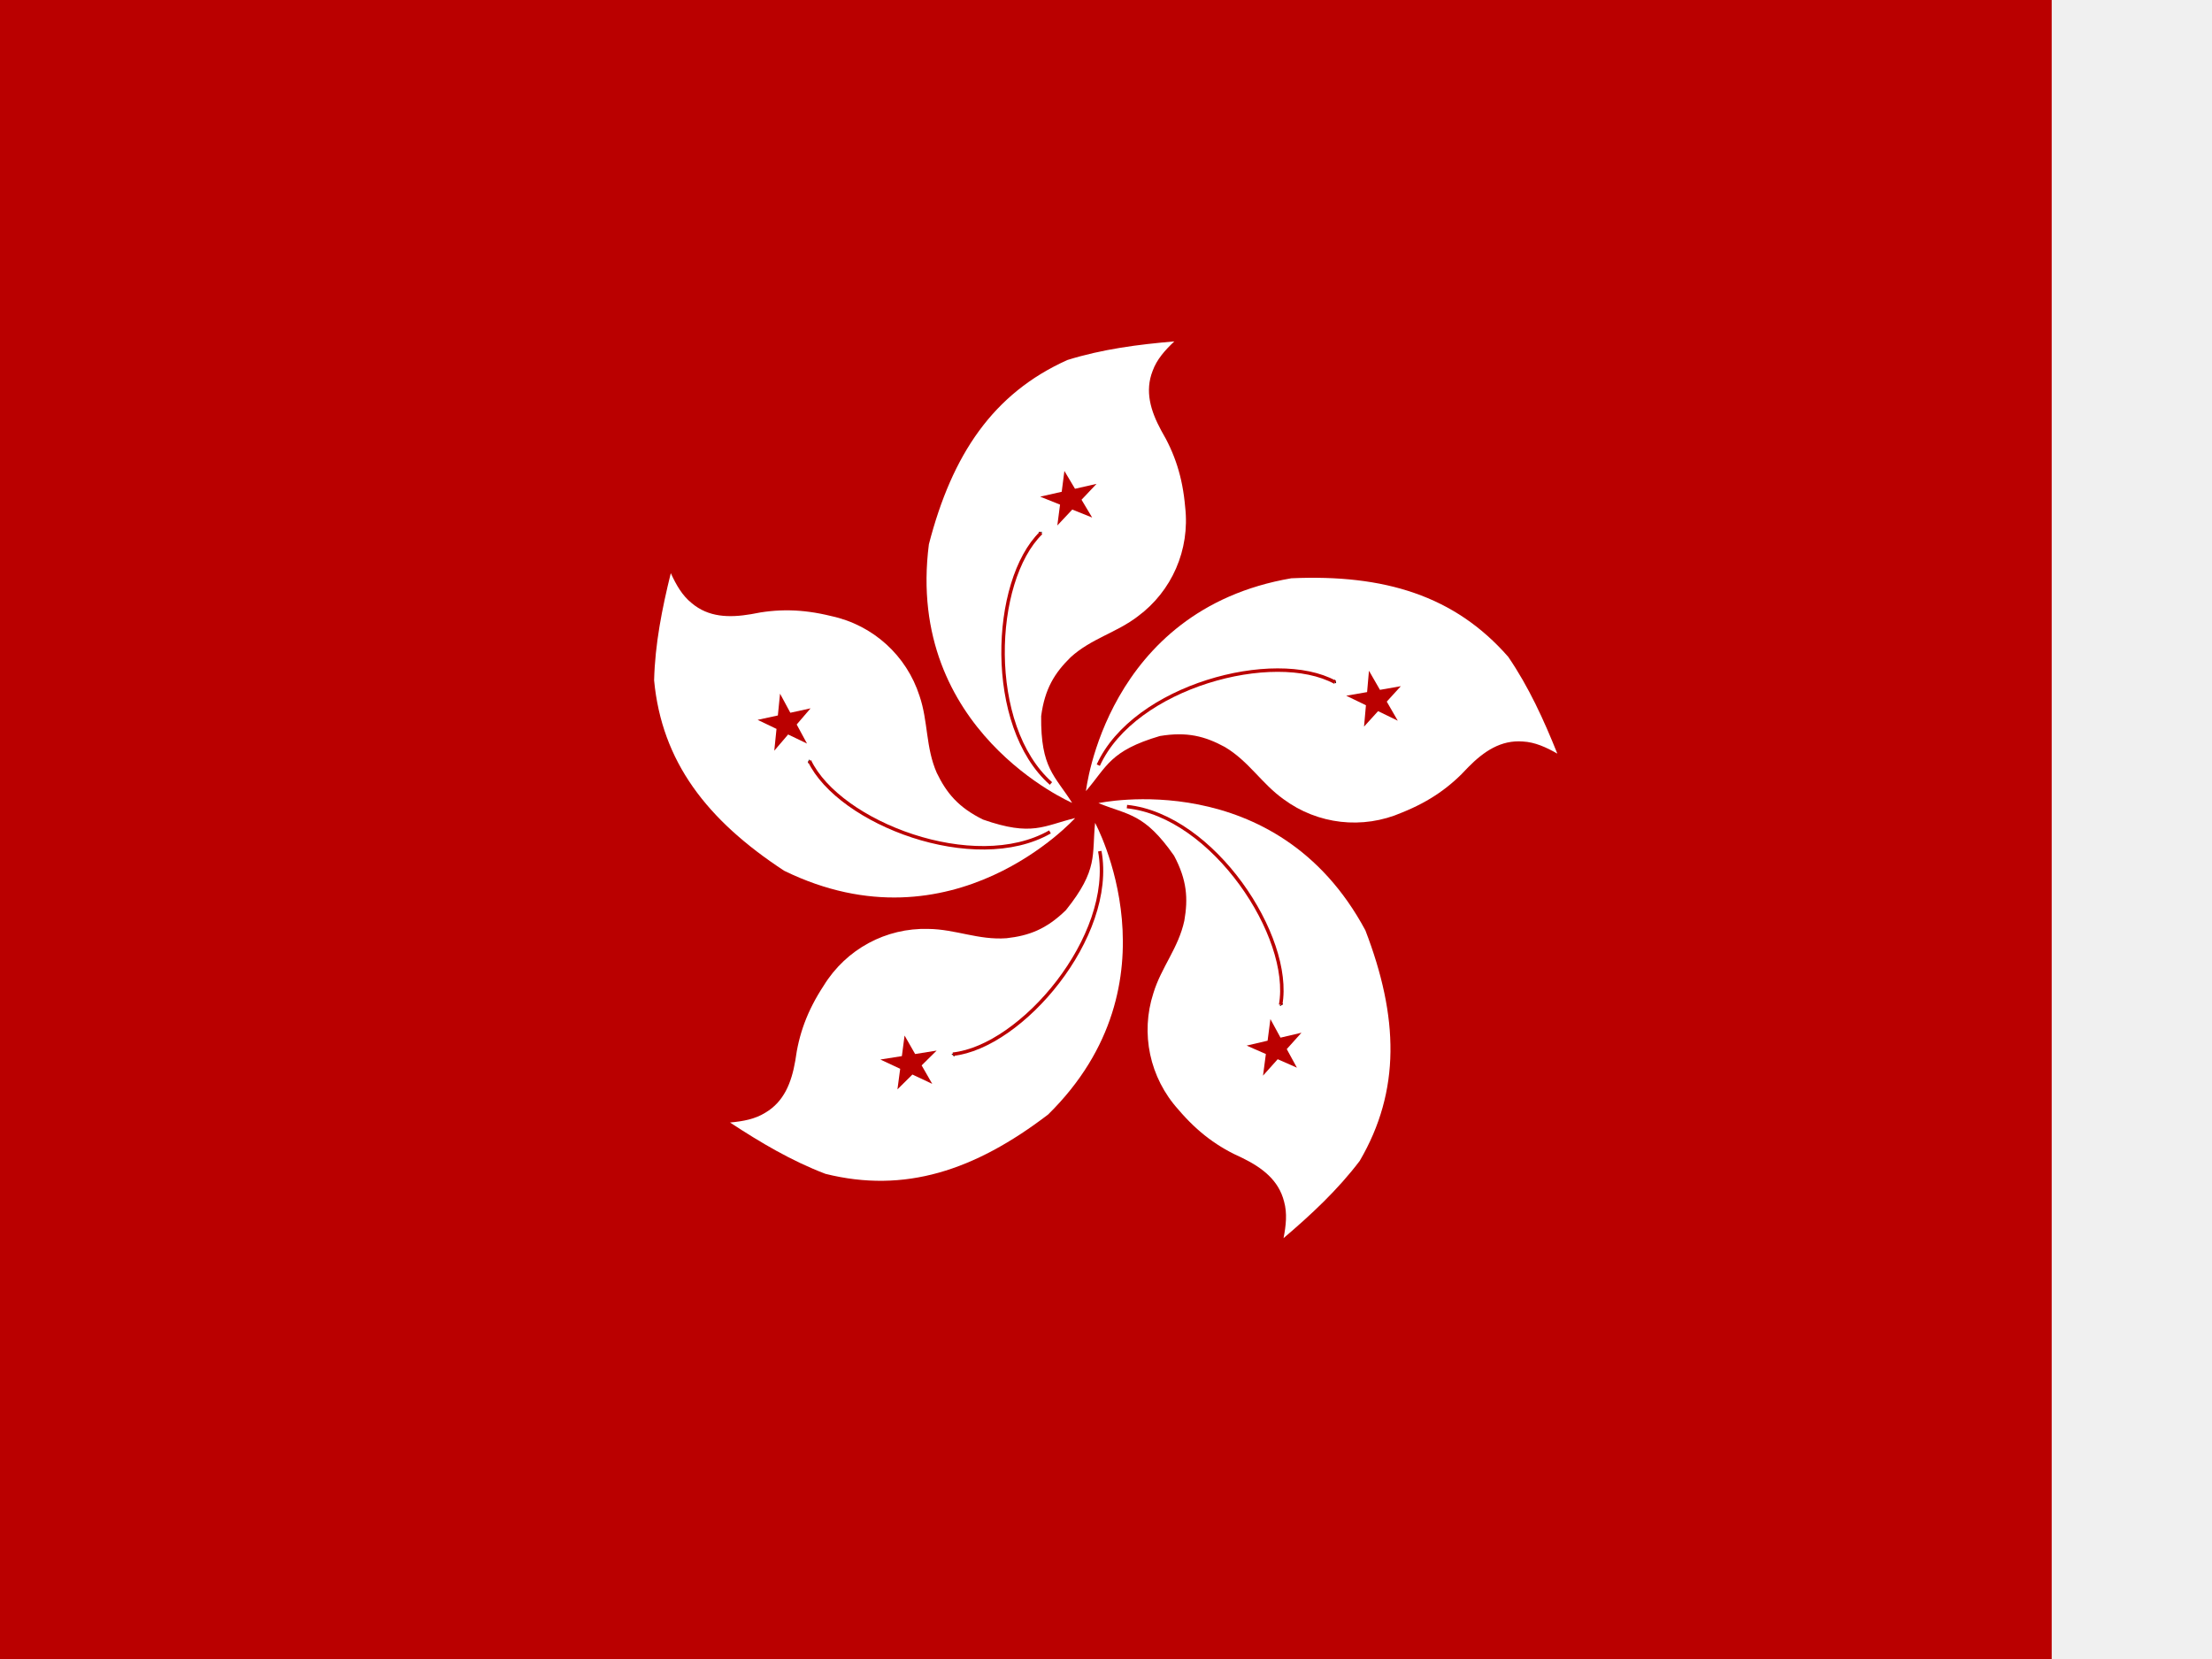
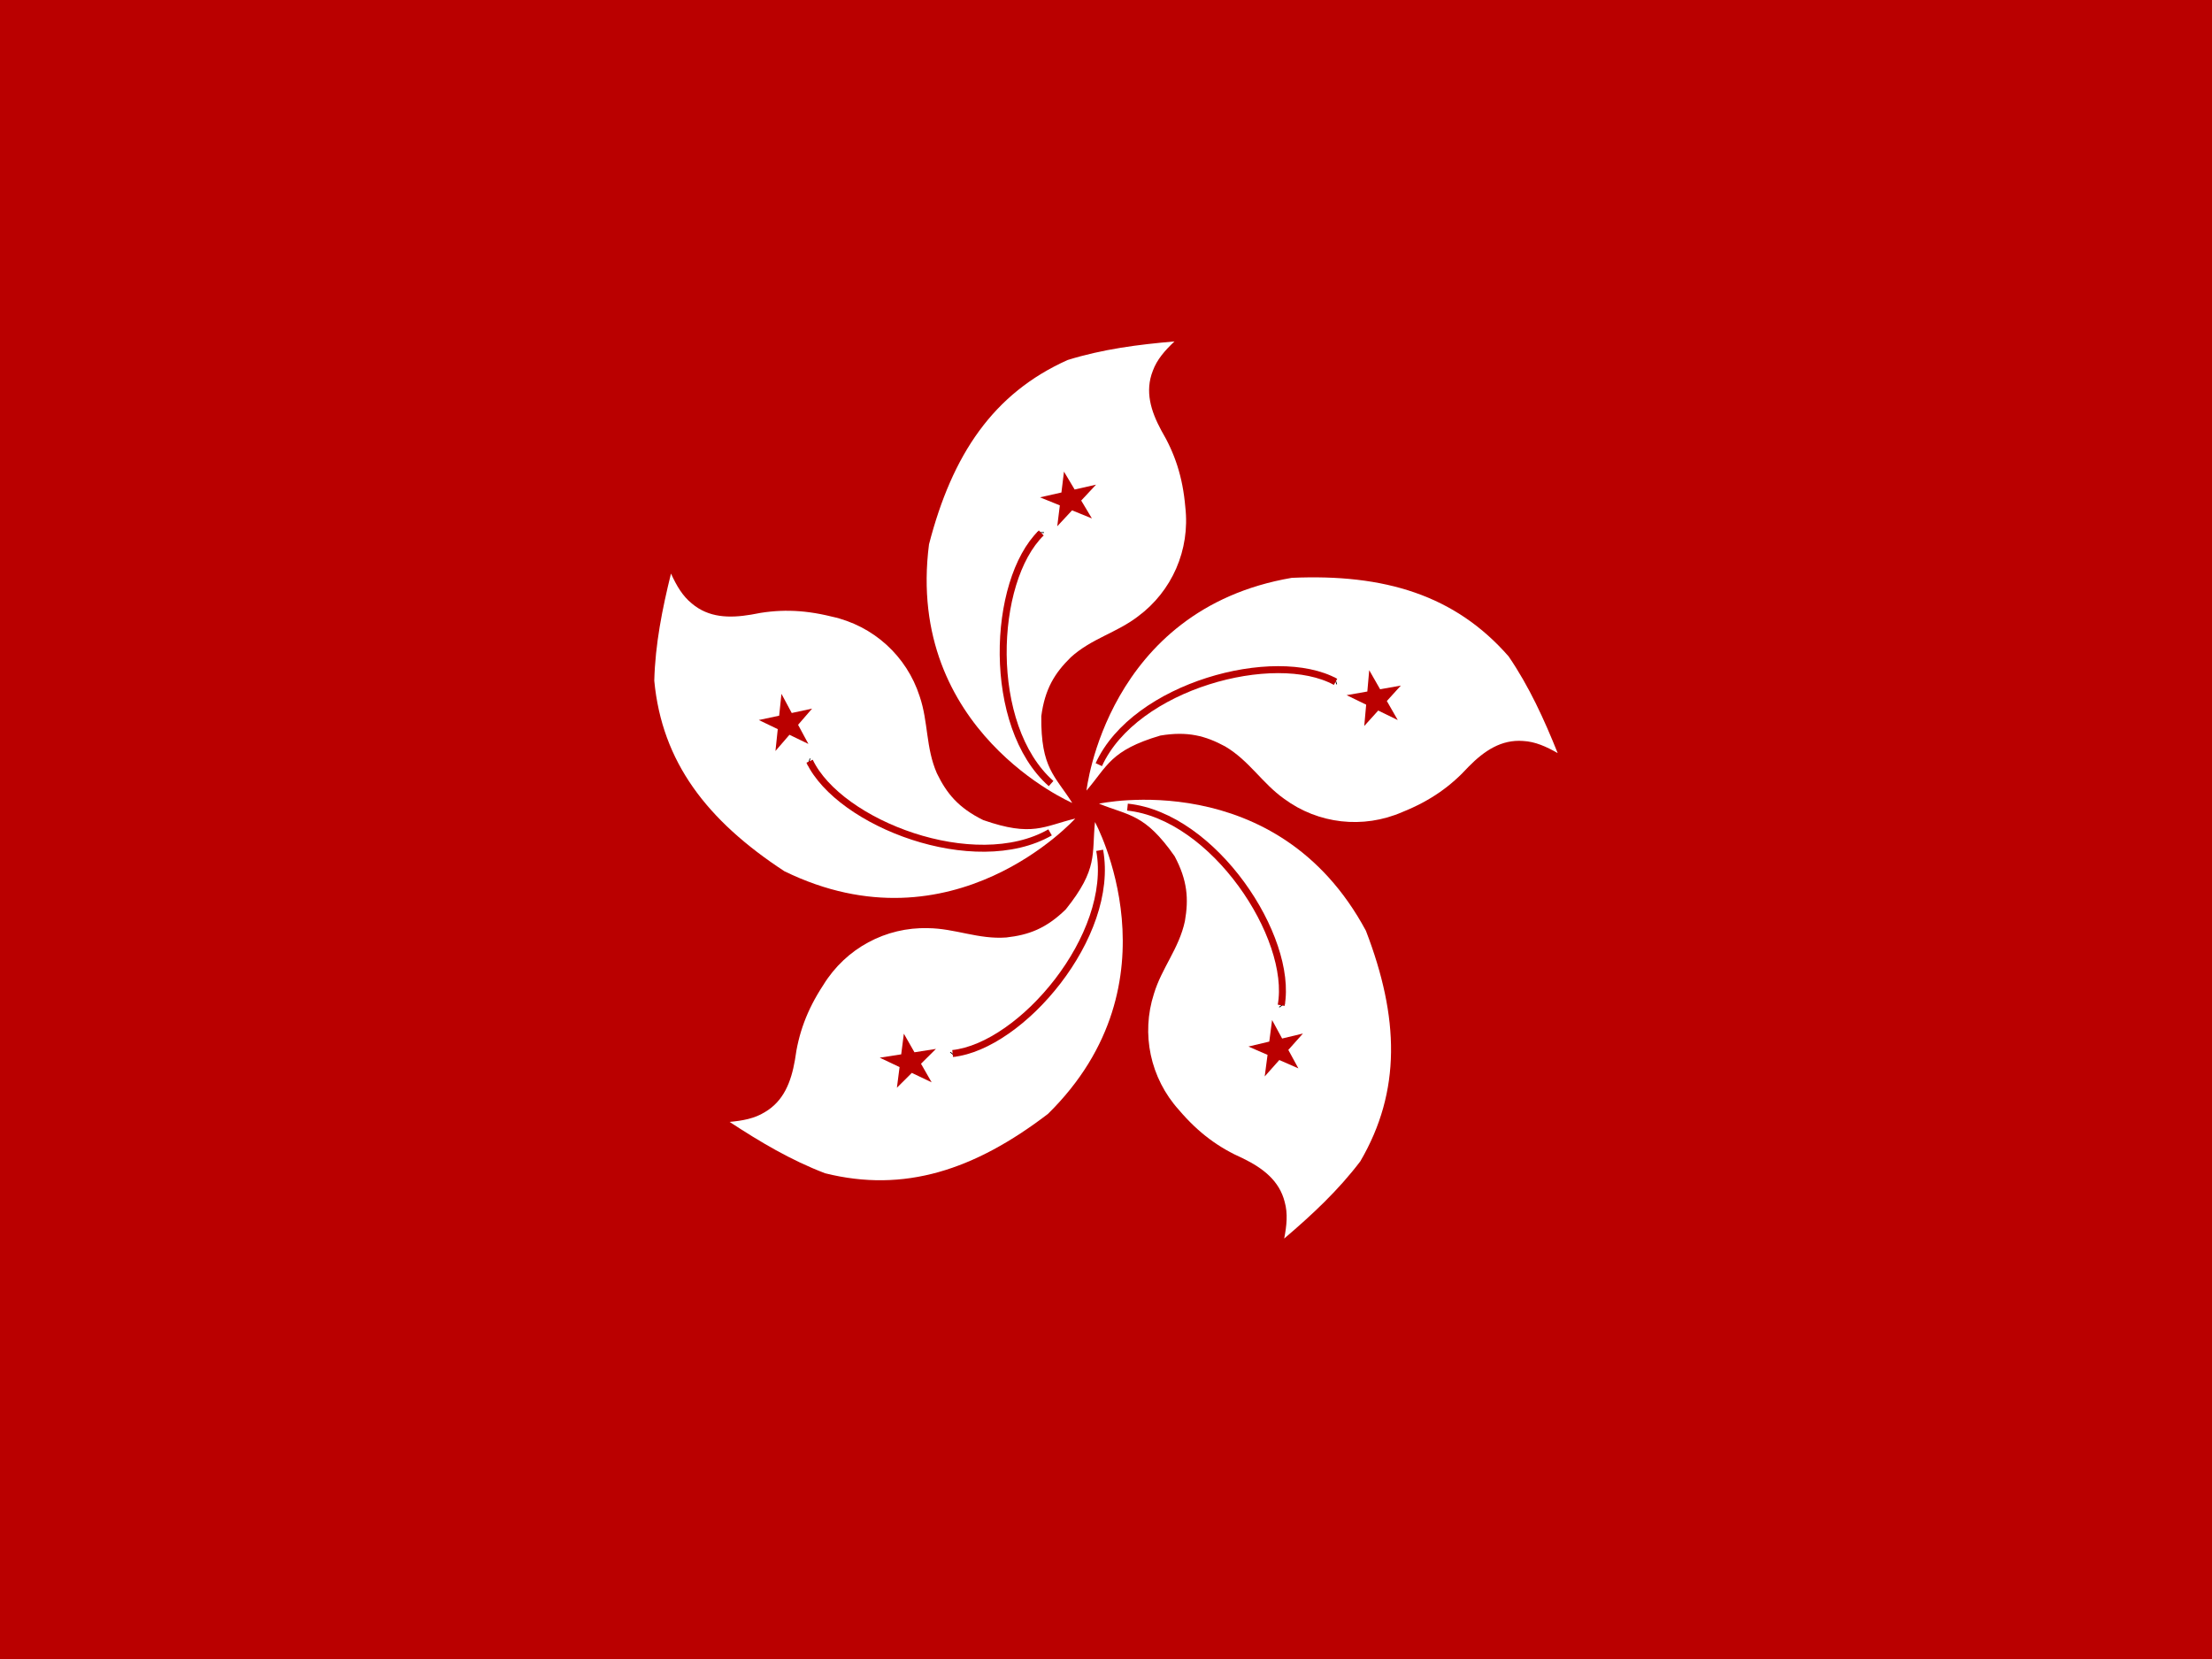
- <svg xmlns="http://www.w3.org/2000/svg" height="480" width="640" version="1">
-   <defs>
-     <clipPath id="a">
-       <path fill-opacity=".67" d="M-89.048 0h682.67v512h-682.67z" />
+ <svg xmlns="http://www.w3.org/2000/svg" id="svg378" height="480" width="640" version="1" y="0" x="0">
+   <defs id="defs380">
+     <clipPath id="clipPath3395" clipPathUnits="userSpaceOnUse">
+       <rect id="rect3397" fill-opacity="0.67" height="512" width="682.67" y="0" x="-89.048" />
    </clipPath>
  </defs>
-   <g clip-path="url(#a)">
-     <path fill-rule="evenodd" stroke-width="NaN" fill="#ba0000" d="M663.167 480.256h-686.081v-480.256h686.081z" />
-     <g>
-       <g>
-         <path d="M310.2 232.289s-48.388-20.834-41.444-74.82c6.722-25.987 18.594-43.684 40.1-53.316 10.081-3.137 20.387-4.481 30.915-5.377-2.763 2.614-5.077 5.227-6.272 8.513-2.316 5.899-.598 11.575 2.463 17.249 3.883 6.571 6.197 13.366 6.944 22.178 1.418 12.396-3.883 24.344-13.665 31.588-6.198 4.779-13.515 6.422-19.49 11.873-4.629 4.556-7.467 9.111-8.512 17.025-.15 15.084 3.958 17.176 8.962 25.09z" fill-rule="evenodd" fill="#fff" />
-         <path d="M301.015 154.179v-.224" fill-rule="evenodd" stroke="#000" stroke-width="NaN" fill="#ba0000" />
-         <path d="M304.073 226.684c-18.821-16.654-17.176-58.54-2.838-72.504" stroke="#ba0000" stroke-width="NaN" fill="none" />
-         <path fill-rule="evenodd" fill="#ba0000" d="M312.92 144.592l3.076 5.151-5.748-2.314-4.331 4.604.787-6.028-5.752-2.306 6.234-1.411.776-6.029 3.067 5.156 6.232-1.421z" />
+   <g id="flag" clip-path="url(#clipPath3395)" transform="matrix(.9375 0 0 .9375 83.483 0)">
+     <rect id="rect148" fill-rule="evenodd" transform="scale(-1)" height="512" width="731.43" y="-512" x="-618" stroke-width="1pt" fill="#ba0000" />
+     <g id="g694" transform="matrix(.68808 0 0 .68808 -123.29 4.5459)">
+       <g id="g669" transform="translate(6.25 -3.75)">
+         <path id="path573" d="m524.45 357.28s-75.02-32.301-64.255-116c10.421-40.29 28.828-67.727 62.17-82.661 15.629-4.863 31.607-6.947 47.93-8.336-4.284 4.052-7.872 8.104-9.724 13.198-3.59 9.146-0.927 17.945 3.819 26.743 6.02 10.188 9.607 20.723 10.766 34.384 2.199 19.218-6.02 37.743-21.186 48.973-9.61 7.409-20.954 9.956-30.217 18.407-7.177 7.063-11.576 14.126-13.197 26.396-0.232 23.386 6.137 26.629 13.894 38.9z" fill-rule="evenodd" fill="#fff" />
+         <path id="path574" d="m510.21 236.18v-0.347" fill-rule="evenodd" stroke="#000" stroke-width="2.345pt" fill="#ba0000" />
+         <path id="path575" d="m514.95 348.59c-29.18-25.82-26.63-90.76-4.4-112.41" stroke="#ba0000" stroke-width="2.345pt" fill="none" />
+         <polygon id="polygon638" fill-rule="evenodd" transform="matrix(.13567 -.030684 .026985 .12909 441.38 191.89)" points="569.1 365.81 591.04 433.16 591.04 433.16 533.77 391.48 476.5 433.15 498.45 365.81 441.12 324.21 511.95 324.28 533.78 256.9 555.61 324.28 626.44 324.23" fill="#ba0000" />
      </g>
-       <g>
-         <path d="M314.203 228.88s5.751-52.392 59.428-61.569c26.828-1.185 47.236 4.986 62.752 22.736 5.954 8.724 10.26 18.189 14.202 27.997-3.31-1.877-6.488-3.325-9.981-3.505-6.322-.486-11.247 2.82-15.779 7.411-5.148 5.64-10.97 9.844-19.18 13.141-11.442 4.989-24.425 3.419-34.22-3.816-6.388-4.529-10.103-11.047-17.068-15.165-5.714-3.093-10.904-4.473-18.781-3.154-14.473 4.277-15.27 8.819-21.375 15.925z" fill-rule="evenodd" fill="#fff" />
-         <path d="M386.231 197.206l.214-.066" fill-rule="evenodd" stroke="#000" stroke-width="NaN" fill="#ba0000" />
-         <path d="M317.77 221.376c10.416-22.884 50.966-33.584 68.525-23.96" stroke="#ba0000" stroke-width="NaN" fill="none" />
-         <path fill-rule="evenodd" fill="#ba0000" d="M398.723 205.755l-4.064 4.473.549-6.176-5.702-2.759 6.038-1.049.54-6.177 3.182 5.528 6.036-1.06-4.071 4.465 3.191 5.523z" />
+       <g id="g674" transform="matrix(.29302 .95611 -.95611 .29302 725 -258.13)">
+         <path id="path675" d="m524.45 357.28s-75.02-32.301-64.255-116c10.421-40.29 28.828-67.727 62.17-82.661 15.629-4.863 31.607-6.947 47.93-8.336-4.284 4.052-7.872 8.104-9.724 13.198-3.59 9.146-0.927 17.945 3.819 26.743 6.02 10.188 9.607 20.723 10.766 34.384 2.199 19.218-6.02 37.743-21.186 48.973-9.61 7.409-20.954 9.956-30.217 18.407-7.177 7.063-11.576 14.126-13.197 26.396-0.232 23.386 6.137 26.629 13.894 38.9z" fill-rule="evenodd" fill="#fff" />
+         <path id="path676" d="m510.21 236.18v-0.347" fill-rule="evenodd" stroke="#000" stroke-width="2.345pt" fill="#ba0000" />
+         <path id="path677" d="m514.95 348.59c-29.18-25.82-26.63-90.76-4.4-112.41" stroke="#ba0000" stroke-width="2.345pt" fill="none" />
+         <polygon id="polygon678" fill-rule="evenodd" transform="matrix(.13567 -.030684 .026985 .12909 441.38 191.89)" points="569.1 365.81 591.04 433.16 591.04 433.16 533.77 391.48 476.5 433.15 498.45 365.81 441.12 324.21 511.95 324.28 533.78 256.9 555.61 324.28 626.44 324.23" fill="#ba0000" />
      </g>
-       <g>
-         <path d="M317.812 232.369s51.498-11.174 77.234 36.804c9.638 25.06 10.263 46.367-1.641 66.711-6.382 8.414-13.989 15.5-22.037 22.35.73-3.734 1.094-7.207.156-10.575-1.545-6.148-6.243-9.769-12.034-12.608-6.981-3.091-12.815-7.277-18.546-14.014-8.361-9.265-10.993-22.073-7.242-33.656 2.267-7.493 7.267-13.085 8.961-20.995 1.119-6.399.78-11.757-2.97-18.807-8.648-12.365-13.208-11.679-21.882-15.212z" fill-rule="evenodd" fill="#fff" />
-         <path d="M370.7 290.606l.13.182" fill-rule="evenodd" stroke="#000" stroke-width="NaN" fill="#ba0000" />
-         <path d="M326.058 233.369c25.002 2.613 48.016 37.663 44.464 57.365" stroke="#ba0000" stroke-width="NaN" fill="none" />
-         <path fill-rule="evenodd" fill="#ba0000" d="M366.253 304.96l-5.559-2.436 6.062-1.42.811-6.254 2.925 5.376 6.061-1.428-4.254 4.742 2.935 5.371-5.555-2.445-4.247 4.749z" />
+       <g id="g679" transform="matrix(-.81354 .5815 -.5815 -.81354 1177.1 339.55)">
+         <path id="path680" d="m524.45 357.28s-75.02-32.301-64.255-116c10.421-40.29 28.828-67.727 62.17-82.661 15.629-4.863 31.607-6.947 47.93-8.336-4.284 4.052-7.872 8.104-9.724 13.198-3.59 9.146-0.927 17.945 3.819 26.743 6.02 10.188 9.607 20.723 10.766 34.384 2.199 19.218-6.02 37.743-21.186 48.973-9.61 7.409-20.954 9.956-30.217 18.407-7.177 7.063-11.576 14.126-13.197 26.396-0.232 23.386 6.137 26.629 13.894 38.9z" fill-rule="evenodd" fill="#fff" />
+         <path id="path681" d="m510.21 236.18v-0.347" fill-rule="evenodd" stroke="#000" stroke-width="2.345pt" fill="#ba0000" />
+         <path id="path682" d="m514.95 348.59c-29.18-25.82-26.63-90.76-4.4-112.41" stroke="#ba0000" stroke-width="2.345pt" fill="none" />
+         <polygon id="polygon683" fill-rule="evenodd" transform="matrix(.13567 -.030684 .026985 .12909 441.38 191.89)" points="569.1 365.81 591.04 433.16 591.04 433.16 533.77 391.48 476.5 433.15 498.45 365.81 441.12 324.21 511.95 324.28 533.78 256.9 555.61 324.28 626.44 324.23" fill="#ba0000" />
      </g>
-       <g>
-         <path d="M316.843 238.079s25.179 46.235-13.591 84.385c-21.319 16.279-41.571 22.864-64.419 17.165-9.859-3.755-18.79-9.057-27.618-14.85 3.785-.349 7.216-.976 10.183-2.821 5.46-3.208 7.612-8.729 8.707-15.079 1.003-7.561 3.377-14.33 8.226-21.718 6.534-10.619 18.074-16.74 30.233-16.397 7.821.068 14.586 3.292 22.646 2.694 6.45-.724 11.491-2.555 17.196-8.13 9.425-11.764 7.487-15.943 8.438-25.252z" fill-rule="evenodd" fill="#fff" />
-         <path d="M275.865 305.144l-.138.176" fill-rule="evenodd" stroke="#000" stroke-width="NaN" fill="#ba0000" />
-         <path d="M318.201 246.266c4.518 24.704-22.621 56.614-42.508 58.743" stroke="#ba0000" stroke-width="NaN" fill="none" />
-         <path fill-rule="evenodd" fill="#ba0000" d="M260.939 305.567l.782-5.952 3.055 5.344 6.222-.991-4.337 4.284 3.063 5.34-5.735-2.697-4.329 4.291.792-5.95-5.739-2.688z" />
+       <g id="g684" transform="matrix(-.78657 -.6175 .6175 -.78657 732.78 966.96)">
+         <path id="path685" d="m524.45 357.28s-75.02-32.301-64.255-116c10.421-40.29 28.828-67.727 62.17-82.661 15.629-4.863 31.607-6.947 47.93-8.336-4.284 4.052-7.872 8.104-9.724 13.198-3.59 9.146-0.927 17.945 3.819 26.743 6.02 10.188 9.607 20.723 10.766 34.384 2.199 19.218-6.02 37.743-21.186 48.973-9.61 7.409-20.954 9.956-30.217 18.407-7.177 7.063-11.576 14.126-13.197 26.396-0.232 23.386 6.137 26.629 13.894 38.9z" fill-rule="evenodd" fill="#fff" />
+         <path id="path686" d="m510.21 236.18v-0.347" fill-rule="evenodd" stroke="#000" stroke-width="2.345pt" fill="#ba0000" />
+         <path id="path687" d="m514.95 348.59c-29.18-25.82-26.63-90.76-4.4-112.41" stroke="#ba0000" stroke-width="2.345pt" fill="none" />
+         <polygon id="polygon688" fill-rule="evenodd" transform="matrix(.13567 -.030684 .026985 .12909 441.38 191.89)" points="569.1 365.81 591.04 433.16 591.04 433.16 533.77 391.48 476.5 433.15 498.45 365.81 441.12 324.21 511.95 324.28 533.78 256.9 555.61 324.28 626.44 324.23" fill="#ba0000" />
      </g>
-       <g>
-         <path d="M311.068 236.693s-35.265 39.151-84.177 15.248c-22.46-14.707-35.414-31.633-37.637-55.097.264-10.556 2.298-20.75 4.828-31.011 1.589 3.456 3.322 6.487 6.051 8.673 4.845 4.087 10.773 4.281 17.131 3.202 7.471-1.569 14.65-1.58 23.237.539 12.197 2.635 21.815 11.491 25.537 23.082 2.538 7.405 1.746 14.864 4.992 22.273 2.83 5.847 6.235 9.997 13.396 13.527 14.241 4.983 17.541 1.762 26.644-.437z" fill-rule="evenodd" fill="#fff" />
-         <path d="M234.128 220.326l-.212-.072" fill-rule="evenodd" stroke="#000" stroke-width="NaN" fill="#ba0000" />
-         <path d="M303.792 240.699c-21.816 12.484-60.967-2.516-69.593-20.58" stroke="#ba0000" stroke-width="NaN" fill="none" />
-         <path fill-rule="evenodd" fill="#ba0000" d="M228.669 206.221l5.855-1.279-4.017 4.68 2.985 5.514-5.459-2.627-4.01 4.686.643-6.303-5.463-2.617 5.856-1.269.633-6.304z" />
+       <g id="g689" transform="matrix(.32107 -.94705 .94705 .32107 25.287 742.5)">
+         <path id="path690" d="m524.45 357.28s-75.02-32.301-64.255-116c10.421-40.29 28.828-67.727 62.17-82.661 15.629-4.863 31.607-6.947 47.93-8.336-4.284 4.052-7.872 8.104-9.724 13.198-3.59 9.146-0.927 17.945 3.819 26.743 6.02 10.188 9.607 20.723 10.766 34.384 2.199 19.218-6.02 37.743-21.186 48.973-9.61 7.409-20.954 9.956-30.217 18.407-7.177 7.063-11.576 14.126-13.197 26.396-0.232 23.386 6.137 26.629 13.894 38.9z" fill-rule="evenodd" fill="#fff" />
+         <path id="path691" d="m510.21 236.18v-0.347" fill-rule="evenodd" stroke="#000" stroke-width="2.345pt" fill="#ba0000" />
+         <path id="path692" d="m514.95 348.59c-29.18-25.82-26.63-90.76-4.4-112.41" stroke="#ba0000" stroke-width="2.345pt" fill="none" />
+         <polygon id="polygon693" fill-rule="evenodd" transform="matrix(.13567 -.030684 .026985 .12909 441.38 191.89)" points="569.1 365.81 591.04 433.16 591.04 433.16 533.77 391.48 476.5 433.15 498.45 365.81 441.12 324.21 511.95 324.28 533.78 256.9 555.61 324.28 626.44 324.23" fill="#ba0000" />
      </g>
    </g>
  </g>
</svg>
